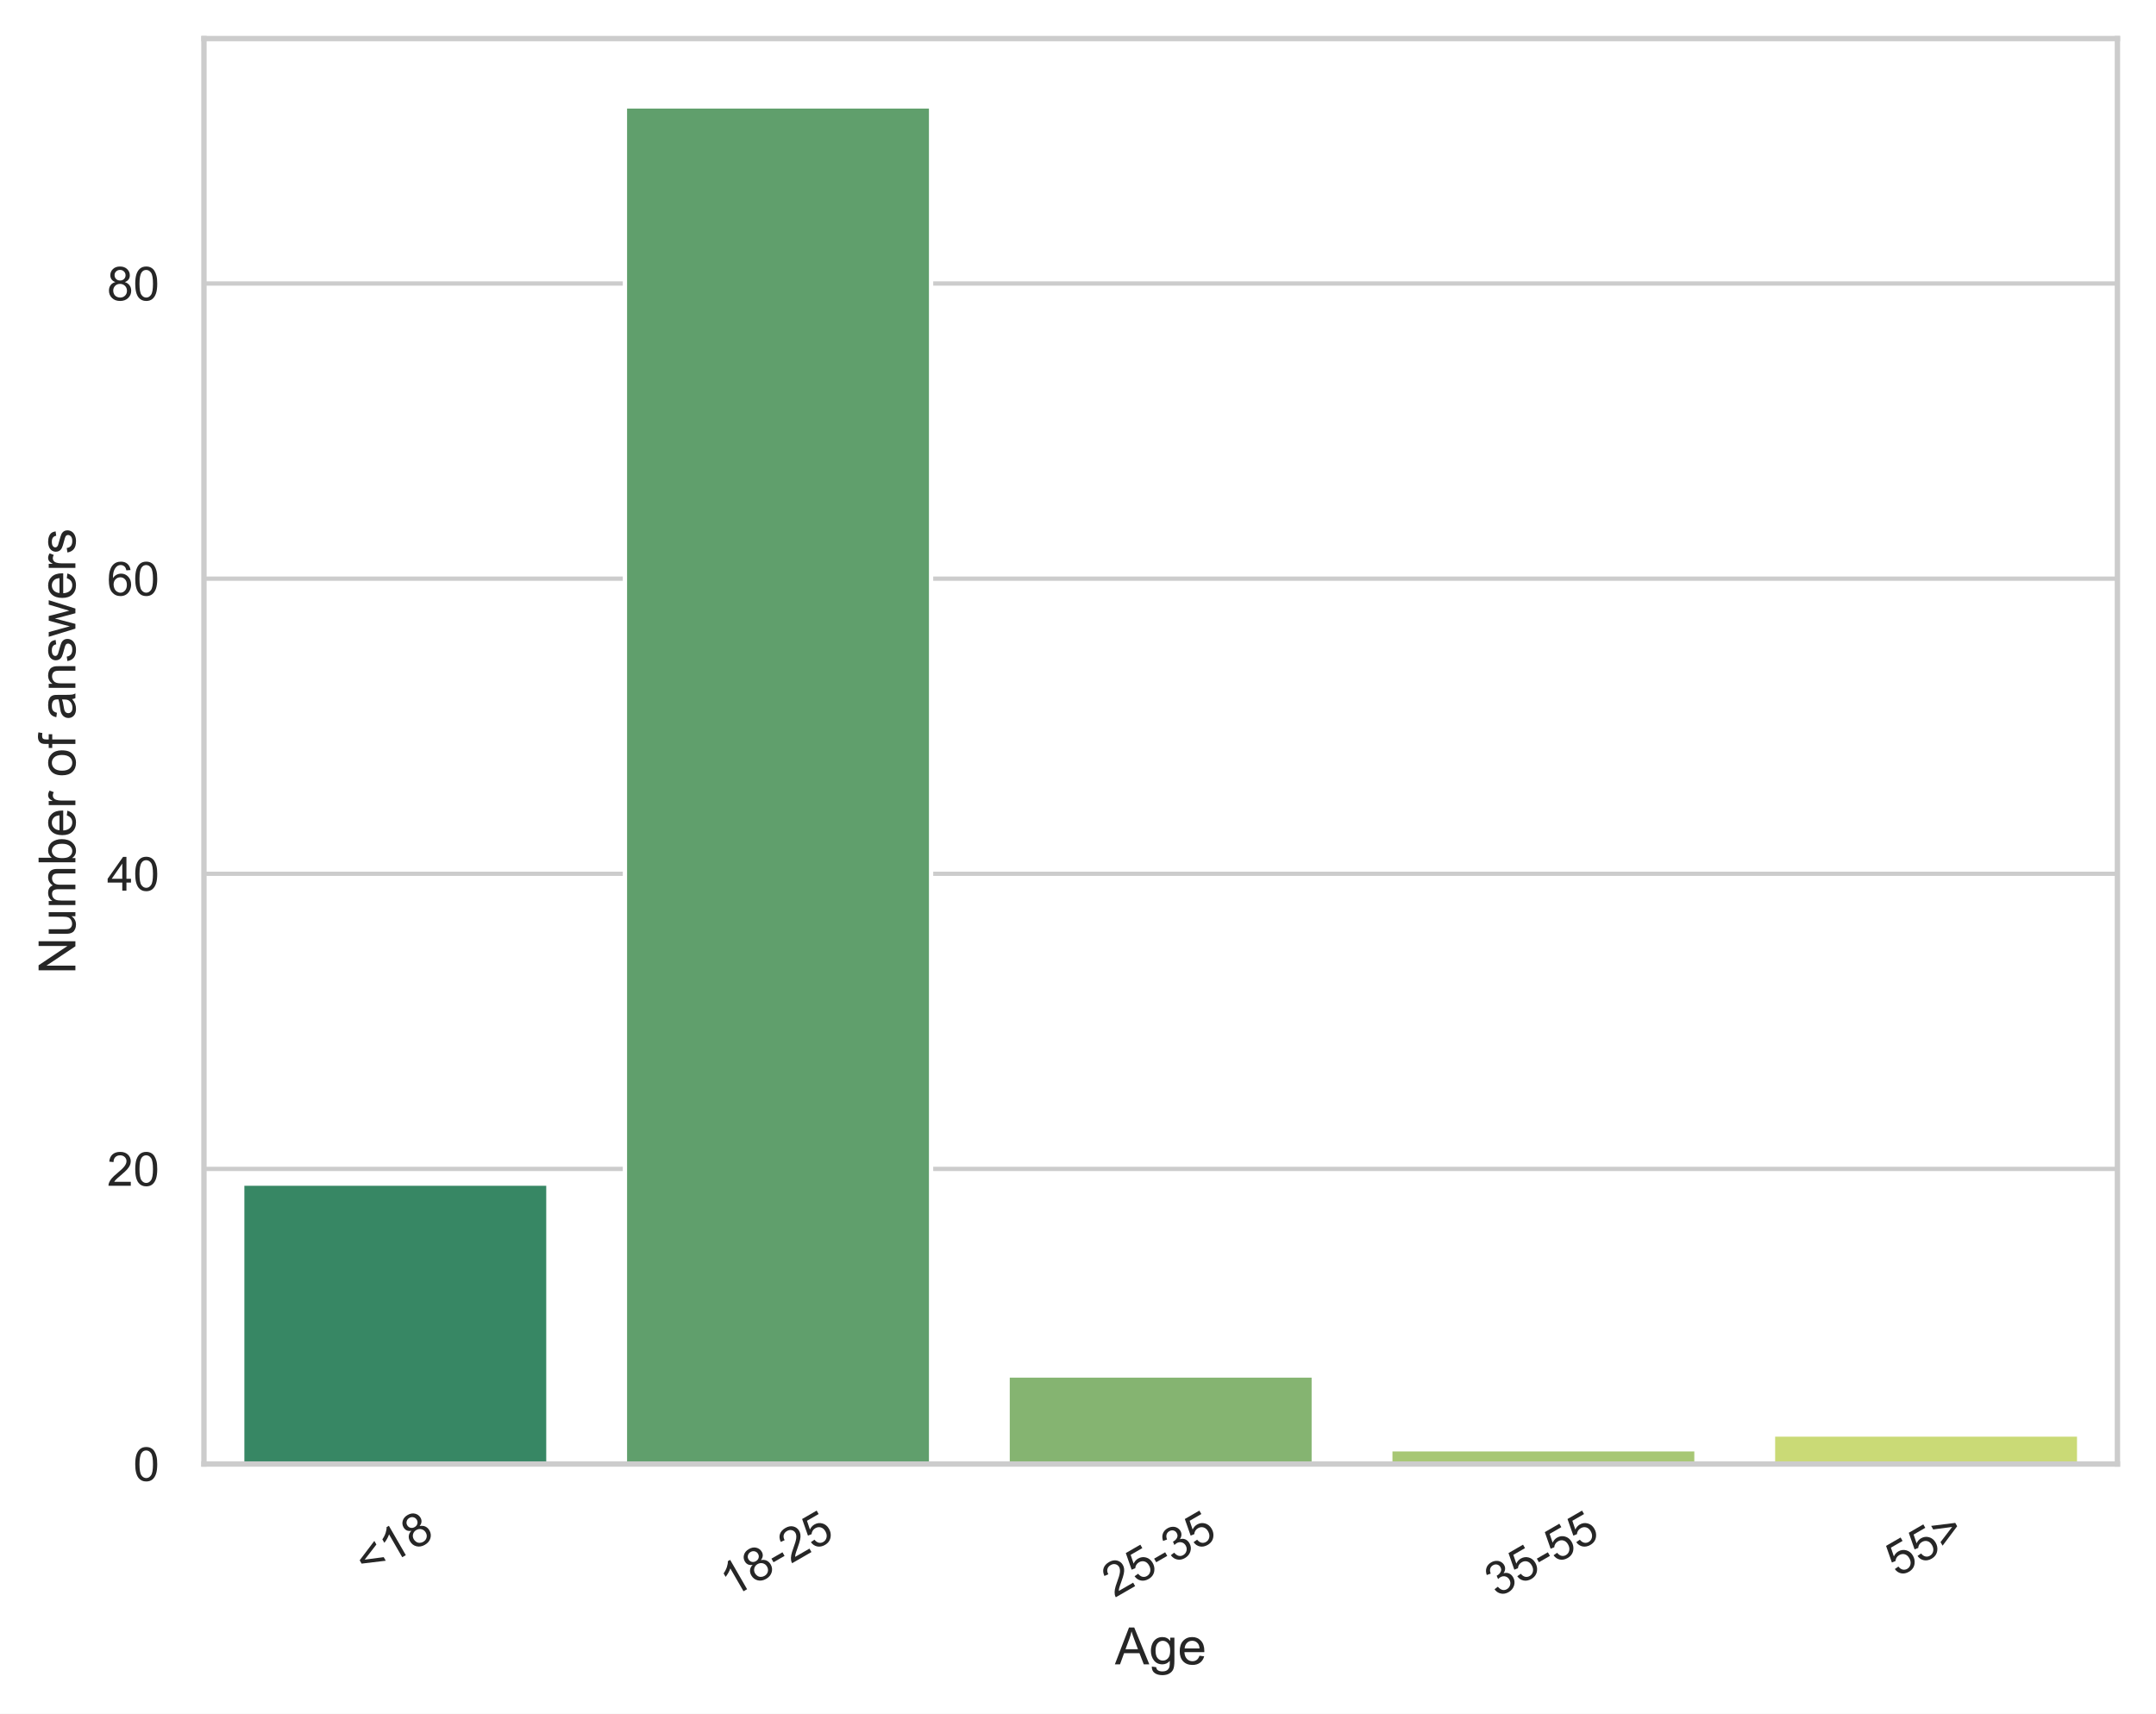
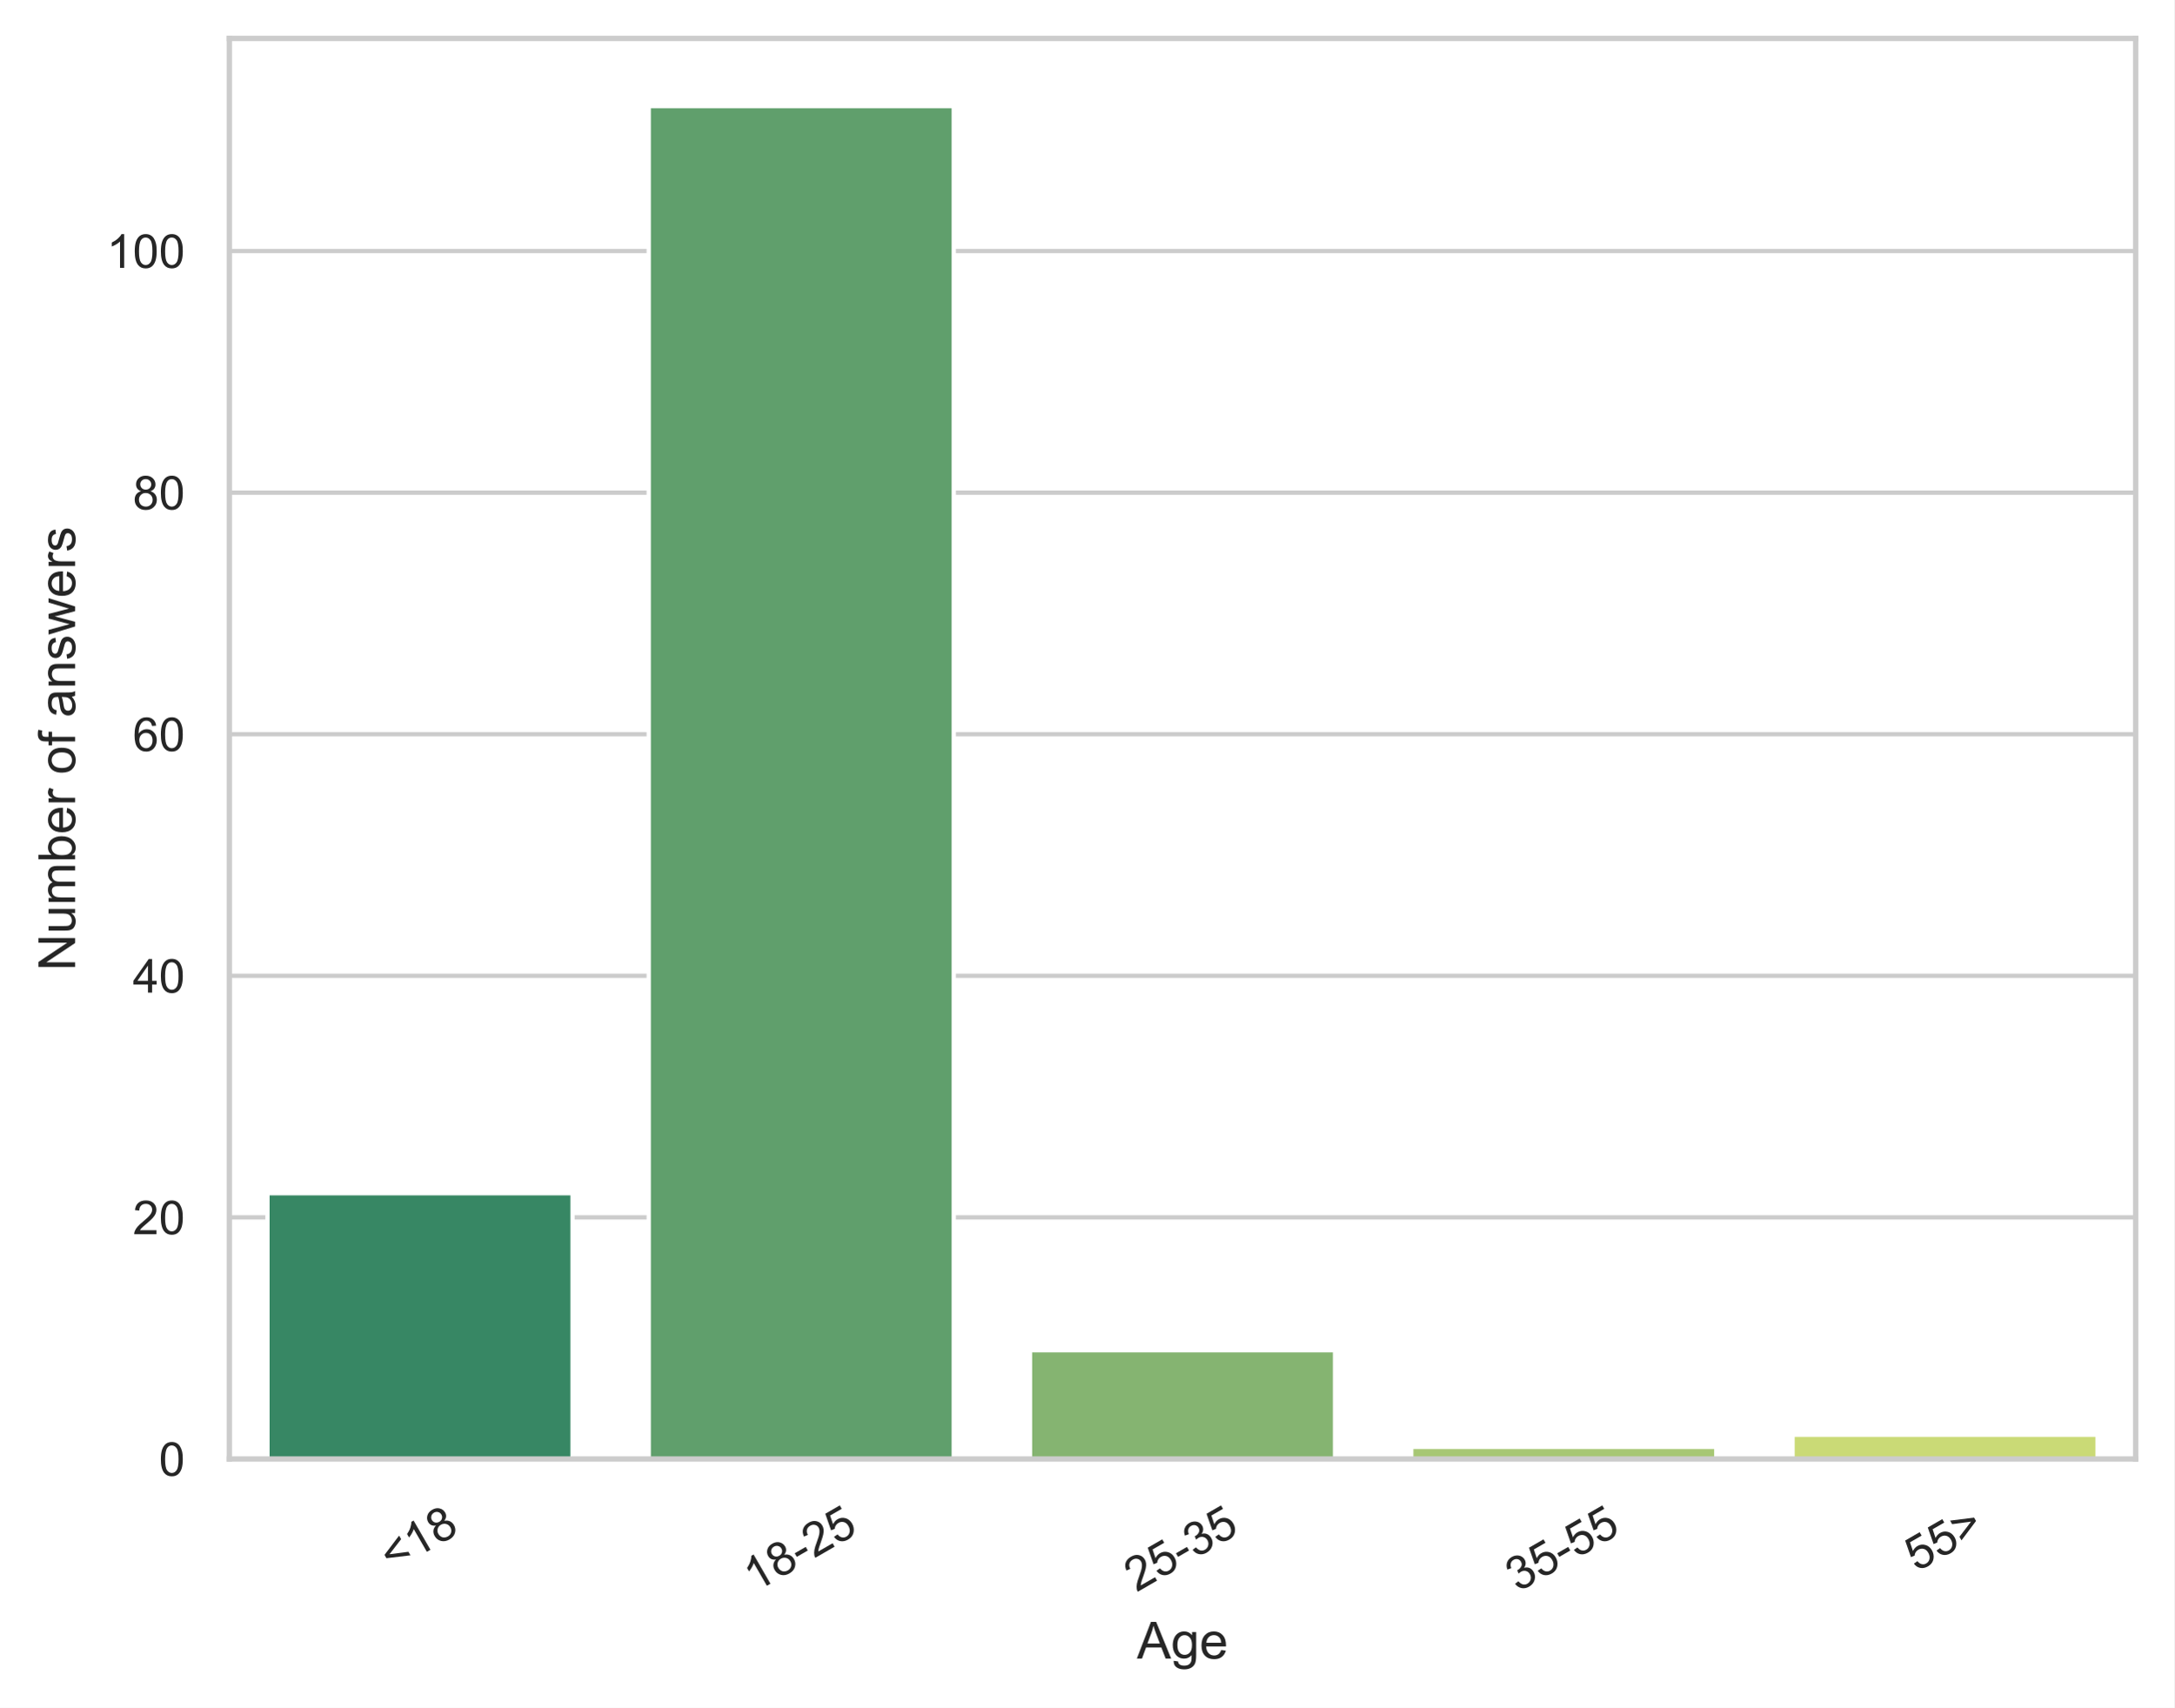
- <svg xmlns="http://www.w3.org/2000/svg" xmlns:xlink="http://www.w3.org/1999/xlink" width="402.387pt" height="319.926pt" viewBox="0 0 402.387 319.926" version="1.1">
+ <svg xmlns="http://www.w3.org/2000/svg" xmlns:xlink="http://www.w3.org/1999/xlink" width="407.28pt" height="319.926pt" viewBox="0 0 407.28 319.926" version="1.1">
  <defs>
    <style type="text/css">*{stroke-linejoin: round; stroke-linecap: butt}</style>
  </defs>
  <g id="figure_1">
    <g id="patch_1">
-       <path d="M 0 319.926  L 402.387 319.926  L 402.387 0  L 0 0  z " style="fill: #ffffff" />
+       <path d="M -0 319.926  L 407.28 319.926  L 407.28 0  L -0 0  z " style="fill: #ffffff" />
    </g>
    <g id="axes_1">
      <g id="patch_2">
-         <path d="M 38.067 273.312  L 395.187 273.312  L 395.187 7.2  L 38.067 7.2  z " style="fill: #ffffff" />
+         <path d="M 42.96 273.312  L 400.08 273.312  L 400.08 7.2  L 42.96 7.2  z " style="fill: #ffffff" />
      </g>
      <g id="matplotlib.axis_1">
        <g id="xtick_1">
          <g id="text_1">
-             <g style="fill: #262626" transform="translate(68.45264 294.5305) rotate(-30) scale(0.088 -0.088)">
+             <g style="fill: #262626" transform="translate(73.34626 294.5305) rotate(-30) scale(0.088 -0.088)">
              <defs>
                <path id="ArialMT-3c" d="M 350 2003  L 350 2528  L 3384 3809  L 3384 3250  L 978 2263  L 3384 1266  L 3384 706  L 350 2003  z " transform="scale(0.015625)" />
                <path id="ArialMT-31" d="M 2384 0  L 1822 0  L 1822 3584  Q 1619 3391 1289 3197  Q 959 3003 697 2906  L 697 3450  Q 1169 3672 1522 3987  Q 1875 4303 2022 4600  L 2384 4600  L 2384 0  z " transform="scale(0.015625)" />
                <path id="ArialMT-38" d="M 1131 2484  Q 781 2613 612 2850  Q 444 3088 444 3419  Q 444 3919 803 4259  Q 1163 4600 1759 4600  Q 2359 4600 2725 4251  Q 3091 3903 3091 3403  Q 3091 3084 2923 2848  Q 2756 2613 2416 2484  Q 2838 2347 3058 2040  Q 3278 1734 3278 1309  Q 3278 722 2862 322  Q 2447 -78 1769 -78  Q 1091 -78 675 323  Q 259 725 259 1325  Q 259 1772 486 2073  Q 713 2375 1131 2484  z M 1019 3438  Q 1019 3113 1228 2906  Q 1438 2700 1772 2700  Q 2097 2700 2305 2904  Q 2513 3109 2513 3406  Q 2513 3716 2298 3927  Q 2084 4138 1766 4138  Q 1444 4138 1231 3931  Q 1019 3725 1019 3438  z M 838 1322  Q 838 1081 952 856  Q 1066 631 1291 507  Q 1516 384 1775 384  Q 2178 384 2440 643  Q 2703 903 2703 1303  Q 2703 1709 2433 1975  Q 2163 2241 1756 2241  Q 1359 2241 1098 1978  Q 838 1716 838 1322  z " transform="scale(0.015625)" />
              </defs>
              <use xlink:href="#ArialMT-3c" />
              <use xlink:href="#ArialMT-31" x="58.398" />
              <use xlink:href="#ArialMT-38" x="114.014" />
            </g>
          </g>
        </g>
        <g id="xtick_2">
          <g id="text_2">
-             <g style="fill: #262626" transform="translate(136.5954 298.3193) rotate(-30) scale(0.088 -0.088)">
+             <g style="fill: #262626" transform="translate(141.4891 298.3193) rotate(-30) scale(0.088 -0.088)">
              <defs>
                <path id="ArialMT-2d" d="M 203 1375  L 203 1941  L 1931 1941  L 1931 1375  L 203 1375  z " transform="scale(0.015625)" />
                <path id="ArialMT-32" d="M 3222 541  L 3222 0  L 194 0  Q 188 203 259 391  Q 375 700 629 1000  Q 884 1300 1366 1694  Q 2113 2306 2375 2664  Q 2638 3022 2638 3341  Q 2638 3675 2398 3904  Q 2159 4134 1775 4134  Q 1369 4134 1125 3890  Q 881 3647 878 3216  L 300 3275  Q 359 3922 746 4261  Q 1134 4600 1788 4600  Q 2447 4600 2831 4234  Q 3216 3869 3216 3328  Q 3216 3053 3103 2787  Q 2991 2522 2730 2228  Q 2469 1934 1863 1422  Q 1356 997 1212 845  Q 1069 694 975 541  L 3222 541  z " transform="scale(0.015625)" />
                <path id="ArialMT-35" d="M 266 1200  L 856 1250  Q 922 819 1161 601  Q 1400 384 1738 384  Q 2144 384 2425 690  Q 2706 997 2706 1503  Q 2706 1984 2436 2262  Q 2166 2541 1728 2541  Q 1456 2541 1237 2417  Q 1019 2294 894 2097  L 366 2166  L 809 4519  L 3088 4519  L 3088 3981  L 1259 3981  L 1013 2750  Q 1425 3038 1878 3038  Q 2478 3038 2890 2622  Q 3303 2206 3303 1553  Q 3303 931 2941 478  Q 2500 -78 1738 -78  Q 1113 -78 717 272  Q 322 622 266 1200  z " transform="scale(0.015625)" />
              </defs>
              <use xlink:href="#ArialMT-31" />
              <use xlink:href="#ArialMT-38" x="55.615" />
              <use xlink:href="#ArialMT-2d" x="111.23" />
              <use xlink:href="#ArialMT-32" x="144.531" />
              <use xlink:href="#ArialMT-35" x="200.146" />
            </g>
          </g>
        </g>
        <g id="xtick_3">
          <g id="text_3">
-             <g style="fill: #262626" transform="translate(208.0194 298.3193) rotate(-30) scale(0.088 -0.088)">
+             <g style="fill: #262626" transform="translate(212.9131 298.3193) rotate(-30) scale(0.088 -0.088)">
              <defs>
                <path id="ArialMT-33" d="M 269 1209  L 831 1284  Q 928 806 1161 595  Q 1394 384 1728 384  Q 2125 384 2398 659  Q 2672 934 2672 1341  Q 2672 1728 2419 1979  Q 2166 2231 1775 2231  Q 1616 2231 1378 2169  L 1441 2663  Q 1497 2656 1531 2656  Q 1891 2656 2178 2843  Q 2466 3031 2466 3422  Q 2466 3731 2256 3934  Q 2047 4138 1716 4138  Q 1388 4138 1169 3931  Q 950 3725 888 3313  L 325 3413  Q 428 3978 793 4289  Q 1159 4600 1703 4600  Q 2078 4600 2393 4439  Q 2709 4278 2876 4000  Q 3044 3722 3044 3409  Q 3044 3113 2884 2869  Q 2725 2625 2413 2481  Q 2819 2388 3044 2092  Q 3269 1797 3269 1353  Q 3269 753 2831 336  Q 2394 -81 1725 -81  Q 1122 -81 723 278  Q 325 638 269 1209  z " transform="scale(0.015625)" />
              </defs>
              <use xlink:href="#ArialMT-32" />
              <use xlink:href="#ArialMT-35" x="55.615" />
              <use xlink:href="#ArialMT-2d" x="111.23" />
              <use xlink:href="#ArialMT-33" x="144.531" />
              <use xlink:href="#ArialMT-35" x="200.146" />
            </g>
          </g>
        </g>
        <g id="xtick_4">
          <g id="text_4">
-             <g style="fill: #262626" transform="translate(279.4434 298.3193) rotate(-30) scale(0.088 -0.088)">
+             <g style="fill: #262626" transform="translate(284.3371 298.3193) rotate(-30) scale(0.088 -0.088)">
              <use xlink:href="#ArialMT-33" />
              <use xlink:href="#ArialMT-35" x="55.615" />
              <use xlink:href="#ArialMT-2d" x="111.23" />
              <use xlink:href="#ArialMT-35" x="144.531" />
              <use xlink:href="#ArialMT-35" x="200.146" />
            </g>
          </g>
        </g>
        <g id="xtick_5">
          <g id="text_5">
-             <g style="fill: #262626" transform="translate(354.1486 294.5305) rotate(-30) scale(0.088 -0.088)">
+             <g style="fill: #262626" transform="translate(359.0423 294.5305) rotate(-30) scale(0.088 -0.088)">
              <defs>
                <path id="ArialMT-3e" d="M 3384 2003  L 350 706  L 350 1266  L 2753 2263  L 350 3250  L 350 3809  L 3384 2528  L 3384 2003  z " transform="scale(0.015625)" />
              </defs>
              <use xlink:href="#ArialMT-35" />
              <use xlink:href="#ArialMT-35" x="55.615" />
              <use xlink:href="#ArialMT-3e" x="111.23" />
            </g>
          </g>
        </g>
        <g id="text_6">
-           <g style="fill: #262626" transform="translate(208.0865 310.7055) scale(0.096 -0.096)">
+           <g style="fill: #262626" transform="translate(212.9801 310.7055) scale(0.096 -0.096)">
            <defs>
              <path id="ArialMT-41" d="M -9 0  L 1750 4581  L 2403 4581  L 4278 0  L 3588 0  L 3053 1388  L 1138 1388  L 634 0  L -9 0  z M 1313 1881  L 2866 1881  L 2388 3150  Q 2169 3728 2063 4100  Q 1975 3659 1816 3225  L 1313 1881  z " transform="scale(0.015625)" />
              <path id="ArialMT-67" d="M 319 -275  L 866 -356  Q 900 -609 1056 -725  Q 1266 -881 1628 -881  Q 2019 -881 2231 -725  Q 2444 -569 2519 -288  Q 2563 -116 2559 434  Q 2191 0 1641 0  Q 956 0 581 494  Q 206 988 206 1678  Q 206 2153 378 2554  Q 550 2956 876 3175  Q 1203 3394 1644 3394  Q 2231 3394 2613 2919  L 2613 3319  L 3131 3319  L 3131 450  Q 3131 -325 2973 -648  Q 2816 -972 2473 -1159  Q 2131 -1347 1631 -1347  Q 1038 -1347 672 -1080  Q 306 -813 319 -275  z M 784 1719  Q 784 1066 1043 766  Q 1303 466 1694 466  Q 2081 466 2343 764  Q 2606 1063 2606 1700  Q 2606 2309 2336 2618  Q 2066 2928 1684 2928  Q 1309 2928 1046 2623  Q 784 2319 784 1719  z " transform="scale(0.015625)" />
              <path id="ArialMT-65" d="M 2694 1069  L 3275 997  Q 3138 488 2766 206  Q 2394 -75 1816 -75  Q 1088 -75 661 373  Q 234 822 234 1631  Q 234 2469 665 2931  Q 1097 3394 1784 3394  Q 2450 3394 2872 2941  Q 3294 2488 3294 1666  Q 3294 1616 3291 1516  L 816 1516  Q 847 969 1125 678  Q 1403 388 1819 388  Q 2128 388 2347 550  Q 2566 713 2694 1069  z M 847 1978  L 2700 1978  Q 2663 2397 2488 2606  Q 2219 2931 1791 2931  Q 1403 2931 1139 2672  Q 875 2413 847 1978  z " transform="scale(0.015625)" />
            </defs>
            <use xlink:href="#ArialMT-41" />
            <use xlink:href="#ArialMT-67" x="66.699" />
            <use xlink:href="#ArialMT-65" x="122.314" />
          </g>
        </g>
      </g>
      <g id="matplotlib.axis_2">
        <g id="ytick_1">
          <g id="line2d_1">
-             <path d="M 38.067 273.312  L 395.187 273.312  " clip-path="url(#pdce8e16720)" style="fill: none; stroke: #cccccc; stroke-width: 0.8; stroke-linecap: round" />
+             <path d="M 42.96 273.312  L 400.08 273.312  " clip-path="url(#p62b4acce30)" style="fill: none; stroke: #cccccc; stroke-width: 0.8; stroke-linecap: round" />
          </g>
          <g id="text_7">
-             <g style="fill: #262626" transform="translate(24.87313 276.4614) scale(0.088 -0.088)">
+             <g style="fill: #262626" transform="translate(29.76675 276.4614) scale(0.088 -0.088)">
              <defs>
                <path id="ArialMT-30" d="M 266 2259  Q 266 3072 433 3567  Q 600 4063 929 4331  Q 1259 4600 1759 4600  Q 2128 4600 2406 4451  Q 2684 4303 2865 4023  Q 3047 3744 3150 3342  Q 3253 2941 3253 2259  Q 3253 1453 3087 958  Q 2922 463 2592 192  Q 2263 -78 1759 -78  Q 1097 -78 719 397  Q 266 969 266 2259  z M 844 2259  Q 844 1131 1108 757  Q 1372 384 1759 384  Q 2147 384 2411 759  Q 2675 1134 2675 2259  Q 2675 3391 2411 3762  Q 2147 4134 1753 4134  Q 1366 4134 1134 3806  Q 844 3388 844 2259  z " transform="scale(0.015625)" />
              </defs>
              <use xlink:href="#ArialMT-30" />
            </g>
          </g>
        </g>
        <g id="ytick_2">
          <g id="line2d_2">
-             <path d="M 38.067 218.216  L 395.187 218.216  " clip-path="url(#pdce8e16720)" style="fill: none; stroke: #cccccc; stroke-width: 0.8; stroke-linecap: round" />
+             <path d="M 42.96 228.055  L 400.08 228.055  " clip-path="url(#p62b4acce30)" style="fill: none; stroke: #cccccc; stroke-width: 0.8; stroke-linecap: round" />
          </g>
          <g id="text_8">
-             <g style="fill: #262626" transform="translate(19.9795 221.3658) scale(0.088 -0.088)">
+             <g style="fill: #262626" transform="translate(24.87313 231.2043) scale(0.088 -0.088)">
              <use xlink:href="#ArialMT-32" />
              <use xlink:href="#ArialMT-30" x="55.615" />
            </g>
          </g>
        </g>
        <g id="ytick_3">
          <g id="line2d_3">
-             <path d="M 38.067 163.121  L 395.187 163.121  " clip-path="url(#pdce8e16720)" style="fill: none; stroke: #cccccc; stroke-width: 0.8; stroke-linecap: round" />
+             <path d="M 42.96 182.798  L 400.08 182.798  " clip-path="url(#p62b4acce30)" style="fill: none; stroke: #cccccc; stroke-width: 0.8; stroke-linecap: round" />
          </g>
          <g id="text_9">
-             <g style="fill: #262626" transform="translate(19.9795 166.2701) scale(0.088 -0.088)">
+             <g style="fill: #262626" transform="translate(24.87313 185.9472) scale(0.088 -0.088)">
              <defs>
                <path id="ArialMT-34" d="M 2069 0  L 2069 1097  L 81 1097  L 81 1613  L 2172 4581  L 2631 4581  L 2631 1613  L 3250 1613  L 3250 1097  L 2631 1097  L 2631 0  L 2069 0  z M 2069 1613  L 2069 3678  L 634 1613  L 2069 1613  z " transform="scale(0.015625)" />
              </defs>
              <use xlink:href="#ArialMT-34" />
              <use xlink:href="#ArialMT-30" x="55.615" />
            </g>
          </g>
        </g>
        <g id="ytick_4">
          <g id="line2d_4">
-             <path d="M 38.067 108.025  L 395.187 108.025  " clip-path="url(#pdce8e16720)" style="fill: none; stroke: #cccccc; stroke-width: 0.8; stroke-linecap: round" />
+             <path d="M 42.96 137.541  L 400.08 137.541  " clip-path="url(#p62b4acce30)" style="fill: none; stroke: #cccccc; stroke-width: 0.8; stroke-linecap: round" />
          </g>
          <g id="text_10">
-             <g style="fill: #262626" transform="translate(19.9795 111.1745) scale(0.088 -0.088)">
+             <g style="fill: #262626" transform="translate(24.87313 140.69) scale(0.088 -0.088)">
              <defs>
                <path id="ArialMT-36" d="M 3184 3459  L 2625 3416  Q 2550 3747 2413 3897  Q 2184 4138 1850 4138  Q 1581 4138 1378 3988  Q 1113 3794 959 3422  Q 806 3050 800 2363  Q 1003 2672 1297 2822  Q 1591 2972 1913 2972  Q 2475 2972 2870 2558  Q 3266 2144 3266 1488  Q 3266 1056 3080 686  Q 2894 316 2569 119  Q 2244 -78 1831 -78  Q 1128 -78 684 439  Q 241 956 241 2144  Q 241 3472 731 4075  Q 1159 4600 1884 4600  Q 2425 4600 2770 4297  Q 3116 3994 3184 3459  z M 888 1484  Q 888 1194 1011 928  Q 1134 663 1356 523  Q 1578 384 1822 384  Q 2178 384 2434 671  Q 2691 959 2691 1453  Q 2691 1928 2437 2201  Q 2184 2475 1800 2475  Q 1419 2475 1153 2201  Q 888 1928 888 1484  z " transform="scale(0.015625)" />
              </defs>
              <use xlink:href="#ArialMT-36" />
              <use xlink:href="#ArialMT-30" x="55.615" />
            </g>
          </g>
        </g>
        <g id="ytick_5">
          <g id="line2d_5">
-             <path d="M 38.067 52.929  L 395.187 52.929  " clip-path="url(#pdce8e16720)" style="fill: none; stroke: #cccccc; stroke-width: 0.8; stroke-linecap: round" />
+             <path d="M 42.96 92.283  L 400.08 92.283  " clip-path="url(#p62b4acce30)" style="fill: none; stroke: #cccccc; stroke-width: 0.8; stroke-linecap: round" />
          </g>
          <g id="text_11">
-             <g style="fill: #262626" transform="translate(19.9795 56.07883) scale(0.088 -0.088)">
+             <g style="fill: #262626" transform="translate(24.87313 95.43287) scale(0.088 -0.088)">
              <use xlink:href="#ArialMT-38" />
              <use xlink:href="#ArialMT-30" x="55.615" />
            </g>
          </g>
        </g>
-         <g id="text_12">
+         <g id="ytick_6">
+           <g id="line2d_6">
+             <path d="M 42.96 47.026  L 400.08 47.026  " clip-path="url(#p62b4acce30)" style="fill: none; stroke: #cccccc; stroke-width: 0.8; stroke-linecap: round" />
+           </g>
+           <g id="text_12">
+             <g style="fill: #262626" transform="translate(19.9795 50.17572) scale(0.088 -0.088)">
+               <use xlink:href="#ArialMT-31" />
+               <use xlink:href="#ArialMT-30" x="55.615" />
+               <use xlink:href="#ArialMT-30" x="111.23" />
+             </g>
+           </g>
+         </g>
+         <g id="text_13">
          <g style="fill: #262626" transform="translate(14.0715 181.869) rotate(-90) scale(0.096 -0.096)">
            <defs>
              <path id="ArialMT-4e" d="M 488 0  L 488 4581  L 1109 4581  L 3516 984  L 3516 4581  L 4097 4581  L 4097 0  L 3475 0  L 1069 3600  L 1069 0  L 488 0  z " transform="scale(0.015625)" />
              <path id="ArialMT-75" d="M 2597 0  L 2597 488  Q 2209 -75 1544 -75  Q 1250 -75 995 37  Q 741 150 617 320  Q 494 491 444 738  Q 409 903 409 1263  L 409 3319  L 972 3319  L 972 1478  Q 972 1038 1006 884  Q 1059 663 1231 536  Q 1403 409 1656 409  Q 1909 409 2131 539  Q 2353 669 2445 892  Q 2538 1116 2538 1541  L 2538 3319  L 3100 3319  L 3100 0  L 2597 0  z " transform="scale(0.015625)" />
              <path id="ArialMT-6d" d="M 422 0  L 422 3319  L 925 3319  L 925 2853  Q 1081 3097 1340 3245  Q 1600 3394 1931 3394  Q 2300 3394 2536 3241  Q 2772 3088 2869 2813  Q 3263 3394 3894 3394  Q 4388 3394 4653 3120  Q 4919 2847 4919 2278  L 4919 0  L 4359 0  L 4359 2091  Q 4359 2428 4304 2576  Q 4250 2725 4106 2815  Q 3963 2906 3769 2906  Q 3419 2906 3187 2673  Q 2956 2441 2956 1928  L 2956 0  L 2394 0  L 2394 2156  Q 2394 2531 2256 2718  Q 2119 2906 1806 2906  Q 1569 2906 1367 2781  Q 1166 2656 1075 2415  Q 984 2175 984 1722  L 984 0  L 422 0  z " transform="scale(0.015625)" />
              <path id="ArialMT-62" d="M 941 0  L 419 0  L 419 4581  L 981 4581  L 981 2947  Q 1338 3394 1891 3394  Q 2197 3394 2470 3270  Q 2744 3147 2920 2923  Q 3097 2700 3197 2384  Q 3297 2069 3297 1709  Q 3297 856 2875 390  Q 2453 -75 1863 -75  Q 1275 -75 941 416  L 941 0  z M 934 1684  Q 934 1088 1097 822  Q 1363 388 1816 388  Q 2184 388 2453 708  Q 2722 1028 2722 1663  Q 2722 2313 2464 2622  Q 2206 2931 1841 2931  Q 1472 2931 1203 2611  Q 934 2291 934 1684  z " transform="scale(0.015625)" />
              <path id="ArialMT-72" d="M 416 0  L 416 3319  L 922 3319  L 922 2816  Q 1116 3169 1280 3281  Q 1444 3394 1641 3394  Q 1925 3394 2219 3213  L 2025 2691  Q 1819 2813 1613 2813  Q 1428 2813 1281 2702  Q 1134 2591 1072 2394  Q 978 2094 978 1738  L 978 0  L 416 0  z " transform="scale(0.015625)" />
              <path id="ArialMT-20" transform="scale(0.015625)" />
              <path id="ArialMT-6f" d="M 213 1659  Q 213 2581 725 3025  Q 1153 3394 1769 3394  Q 2453 3394 2887 2945  Q 3322 2497 3322 1706  Q 3322 1066 3130 698  Q 2938 331 2570 128  Q 2203 -75 1769 -75  Q 1072 -75 642 372  Q 213 819 213 1659  z M 791 1659  Q 791 1022 1069 705  Q 1347 388 1769 388  Q 2188 388 2466 706  Q 2744 1025 2744 1678  Q 2744 2294 2464 2611  Q 2184 2928 1769 2928  Q 1347 2928 1069 2612  Q 791 2297 791 1659  z " transform="scale(0.015625)" />
              <path id="ArialMT-66" d="M 556 0  L 556 2881  L 59 2881  L 59 3319  L 556 3319  L 556 3672  Q 556 4006 616 4169  Q 697 4388 901 4523  Q 1106 4659 1475 4659  Q 1713 4659 2000 4603  L 1916 4113  Q 1741 4144 1584 4144  Q 1328 4144 1222 4034  Q 1116 3925 1116 3625  L 1116 3319  L 1763 3319  L 1763 2881  L 1116 2881  L 1116 0  L 556 0  z " transform="scale(0.015625)" />
              <path id="ArialMT-61" d="M 2588 409  Q 2275 144 1986 34  Q 1697 -75 1366 -75  Q 819 -75 525 192  Q 231 459 231 875  Q 231 1119 342 1320  Q 453 1522 633 1644  Q 813 1766 1038 1828  Q 1203 1872 1538 1913  Q 2219 1994 2541 2106  Q 2544 2222 2544 2253  Q 2544 2597 2384 2738  Q 2169 2928 1744 2928  Q 1347 2928 1158 2789  Q 969 2650 878 2297  L 328 2372  Q 403 2725 575 2942  Q 747 3159 1072 3276  Q 1397 3394 1825 3394  Q 2250 3394 2515 3294  Q 2781 3194 2906 3042  Q 3031 2891 3081 2659  Q 3109 2516 3109 2141  L 3109 1391  Q 3109 606 3145 398  Q 3181 191 3288 0  L 2700 0  Q 2613 175 2588 409  z M 2541 1666  Q 2234 1541 1622 1453  Q 1275 1403 1131 1340  Q 988 1278 909 1158  Q 831 1038 831 891  Q 831 666 1001 516  Q 1172 366 1500 366  Q 1825 366 2078 508  Q 2331 650 2450 897  Q 2541 1088 2541 1459  L 2541 1666  z " transform="scale(0.015625)" />
              <path id="ArialMT-6e" d="M 422 0  L 422 3319  L 928 3319  L 928 2847  Q 1294 3394 1984 3394  Q 2284 3394 2536 3286  Q 2788 3178 2913 3003  Q 3038 2828 3088 2588  Q 3119 2431 3119 2041  L 3119 0  L 2556 0  L 2556 2019  Q 2556 2363 2490 2533  Q 2425 2703 2258 2804  Q 2091 2906 1866 2906  Q 1506 2906 1245 2678  Q 984 2450 984 1813  L 984 0  L 422 0  z " transform="scale(0.015625)" />
              <path id="ArialMT-73" d="M 197 991  L 753 1078  Q 800 744 1014 566  Q 1228 388 1613 388  Q 2000 388 2187 545  Q 2375 703 2375 916  Q 2375 1106 2209 1216  Q 2094 1291 1634 1406  Q 1016 1563 777 1677  Q 538 1791 414 1992  Q 291 2194 291 2438  Q 291 2659 392 2848  Q 494 3038 669 3163  Q 800 3259 1026 3326  Q 1253 3394 1513 3394  Q 1903 3394 2198 3281  Q 2494 3169 2634 2976  Q 2775 2784 2828 2463  L 2278 2388  Q 2241 2644 2061 2787  Q 1881 2931 1553 2931  Q 1166 2931 1000 2803  Q 834 2675 834 2503  Q 834 2394 903 2306  Q 972 2216 1119 2156  Q 1203 2125 1616 2013  Q 2213 1853 2448 1751  Q 2684 1650 2818 1456  Q 2953 1263 2953 975  Q 2953 694 2789 445  Q 2625 197 2315 61  Q 2006 -75 1616 -75  Q 969 -75 630 194  Q 291 463 197 991  z " transform="scale(0.015625)" />
              <path id="ArialMT-77" d="M 1034 0  L 19 3319  L 600 3319  L 1128 1403  L 1325 691  Q 1338 744 1497 1375  L 2025 3319  L 2603 3319  L 3100 1394  L 3266 759  L 3456 1400  L 4025 3319  L 4572 3319  L 3534 0  L 2950 0  L 2422 1988  L 2294 2553  L 1622 0  L 1034 0  z " transform="scale(0.015625)" />
            </defs>
            <use xlink:href="#ArialMT-4e" />
            <use xlink:href="#ArialMT-75" x="72.217" />
            <use xlink:href="#ArialMT-6d" x="127.832" />
            <use xlink:href="#ArialMT-62" x="211.133" />
            <use xlink:href="#ArialMT-65" x="266.748" />
            <use xlink:href="#ArialMT-72" x="322.363" />
            <use xlink:href="#ArialMT-20" x="355.664" />
            <use xlink:href="#ArialMT-6f" x="383.447" />
            <use xlink:href="#ArialMT-66" x="439.062" />
            <use xlink:href="#ArialMT-20" x="466.846" />
            <use xlink:href="#ArialMT-61" x="494.629" />
            <use xlink:href="#ArialMT-6e" x="550.244" />
            <use xlink:href="#ArialMT-73" x="605.859" />
            <use xlink:href="#ArialMT-77" x="655.859" />
            <use xlink:href="#ArialMT-65" x="728.076" />
            <use xlink:href="#ArialMT-72" x="783.691" />
            <use xlink:href="#ArialMT-73" x="816.992" />
          </g>
        </g>
      </g>
      <g id="patch_3">
-         <path d="M 45.209 273.312  L 102.348 273.312  L 102.348 220.971  L 45.209 220.971  z " clip-path="url(#pdce8e16720)" style="fill: #378764; stroke: #ffffff; stroke-width: 0.8; stroke-linejoin: miter" />
+         <path d="M 50.103 273.312  L 107.242 273.312  L 107.242 223.529  L 50.103 223.529  z " clip-path="url(#p62b4acce30)" style="fill: #378764; stroke: #ffffff; stroke-width: 0.8; stroke-linejoin: miter" />
      </g>
      <g id="patch_4">
-         <path d="M 116.633 273.312  L 173.772 273.312  L 173.772 19.872  L 116.633 19.872  z " clip-path="url(#pdce8e16720)" style="fill: #609f6c; stroke: #ffffff; stroke-width: 0.8; stroke-linejoin: miter" />
+         <path d="M 121.527 273.312  L 178.666 273.312  L 178.666 19.872  L 121.527 19.872  z " clip-path="url(#p62b4acce30)" style="fill: #609f6c; stroke: #ffffff; stroke-width: 0.8; stroke-linejoin: miter" />
      </g>
      <g id="patch_5">
-         <path d="M 188.057 273.312  L 245.196 273.312  L 245.196 256.783  L 188.057 256.783  z " clip-path="url(#pdce8e16720)" style="fill: #85b471; stroke: #ffffff; stroke-width: 0.8; stroke-linejoin: miter" />
+         <path d="M 192.951 273.312  L 250.09 273.312  L 250.09 252.946  L 192.951 252.946  z " clip-path="url(#p62b4acce30)" style="fill: #85b471; stroke: #ffffff; stroke-width: 0.8; stroke-linejoin: miter" />
      </g>
      <g id="patch_6">
-         <path d="M 259.481 273.312  L 316.62 273.312  L 316.62 270.557  L 259.481 270.557  z " clip-path="url(#pdce8e16720)" style="fill: #a7c774; stroke: #ffffff; stroke-width: 0.8; stroke-linejoin: miter" />
+         <path d="M 264.375 273.312  L 321.514 273.312  L 321.514 271.049  L 264.375 271.049  z " clip-path="url(#p62b4acce30)" style="fill: #a7c774; stroke: #ffffff; stroke-width: 0.8; stroke-linejoin: miter" />
      </g>
      <g id="patch_7">
-         <path d="M 330.905 273.312  L 388.044 273.312  L 388.044 267.802  L 330.905 267.802  z " clip-path="url(#pdce8e16720)" style="fill: #cada76; stroke: #ffffff; stroke-width: 0.8; stroke-linejoin: miter" />
+         <path d="M 335.799 273.312  L 392.938 273.312  L 392.938 268.786  L 335.799 268.786  z " clip-path="url(#p62b4acce30)" style="fill: #cada76; stroke: #ffffff; stroke-width: 0.8; stroke-linejoin: miter" />
      </g>
      <g id="patch_8">
-         <path d="M 38.067 273.312  L 38.067 7.2  " style="fill: none; stroke: #cccccc; stroke-linejoin: miter; stroke-linecap: square" />
+         <path d="M 42.96 273.312  L 42.96 7.2  " style="fill: none; stroke: #cccccc; stroke-linejoin: miter; stroke-linecap: square" />
      </g>
      <g id="patch_9">
-         <path d="M 395.187 273.312  L 395.187 7.2  " style="fill: none; stroke: #cccccc; stroke-linejoin: miter; stroke-linecap: square" />
+         <path d="M 400.08 273.312  L 400.08 7.2  " style="fill: none; stroke: #cccccc; stroke-linejoin: miter; stroke-linecap: square" />
      </g>
      <g id="patch_10">
-         <path d="M 38.067 273.312  L 395.187 273.312  " style="fill: none; stroke: #cccccc; stroke-linejoin: miter; stroke-linecap: square" />
+         <path d="M 42.96 273.312  L 400.08 273.312  " style="fill: none; stroke: #cccccc; stroke-linejoin: miter; stroke-linecap: square" />
      </g>
      <g id="patch_11">
-         <path d="M 38.067 7.2  L 395.187 7.2  " style="fill: none; stroke: #cccccc; stroke-linejoin: miter; stroke-linecap: square" />
+         <path d="M 42.96 7.2  L 400.08 7.2  " style="fill: none; stroke: #cccccc; stroke-linejoin: miter; stroke-linecap: square" />
      </g>
    </g>
  </g>
  <defs>
-     <clipPath id="pdce8e16720">
-       <rect x="38.067" y="7.2" width="357.12" height="266.112" />
+     <clipPath id="p62b4acce30">
+       <rect x="42.96" y="7.2" width="357.12" height="266.112" />
    </clipPath>
  </defs>
</svg>
